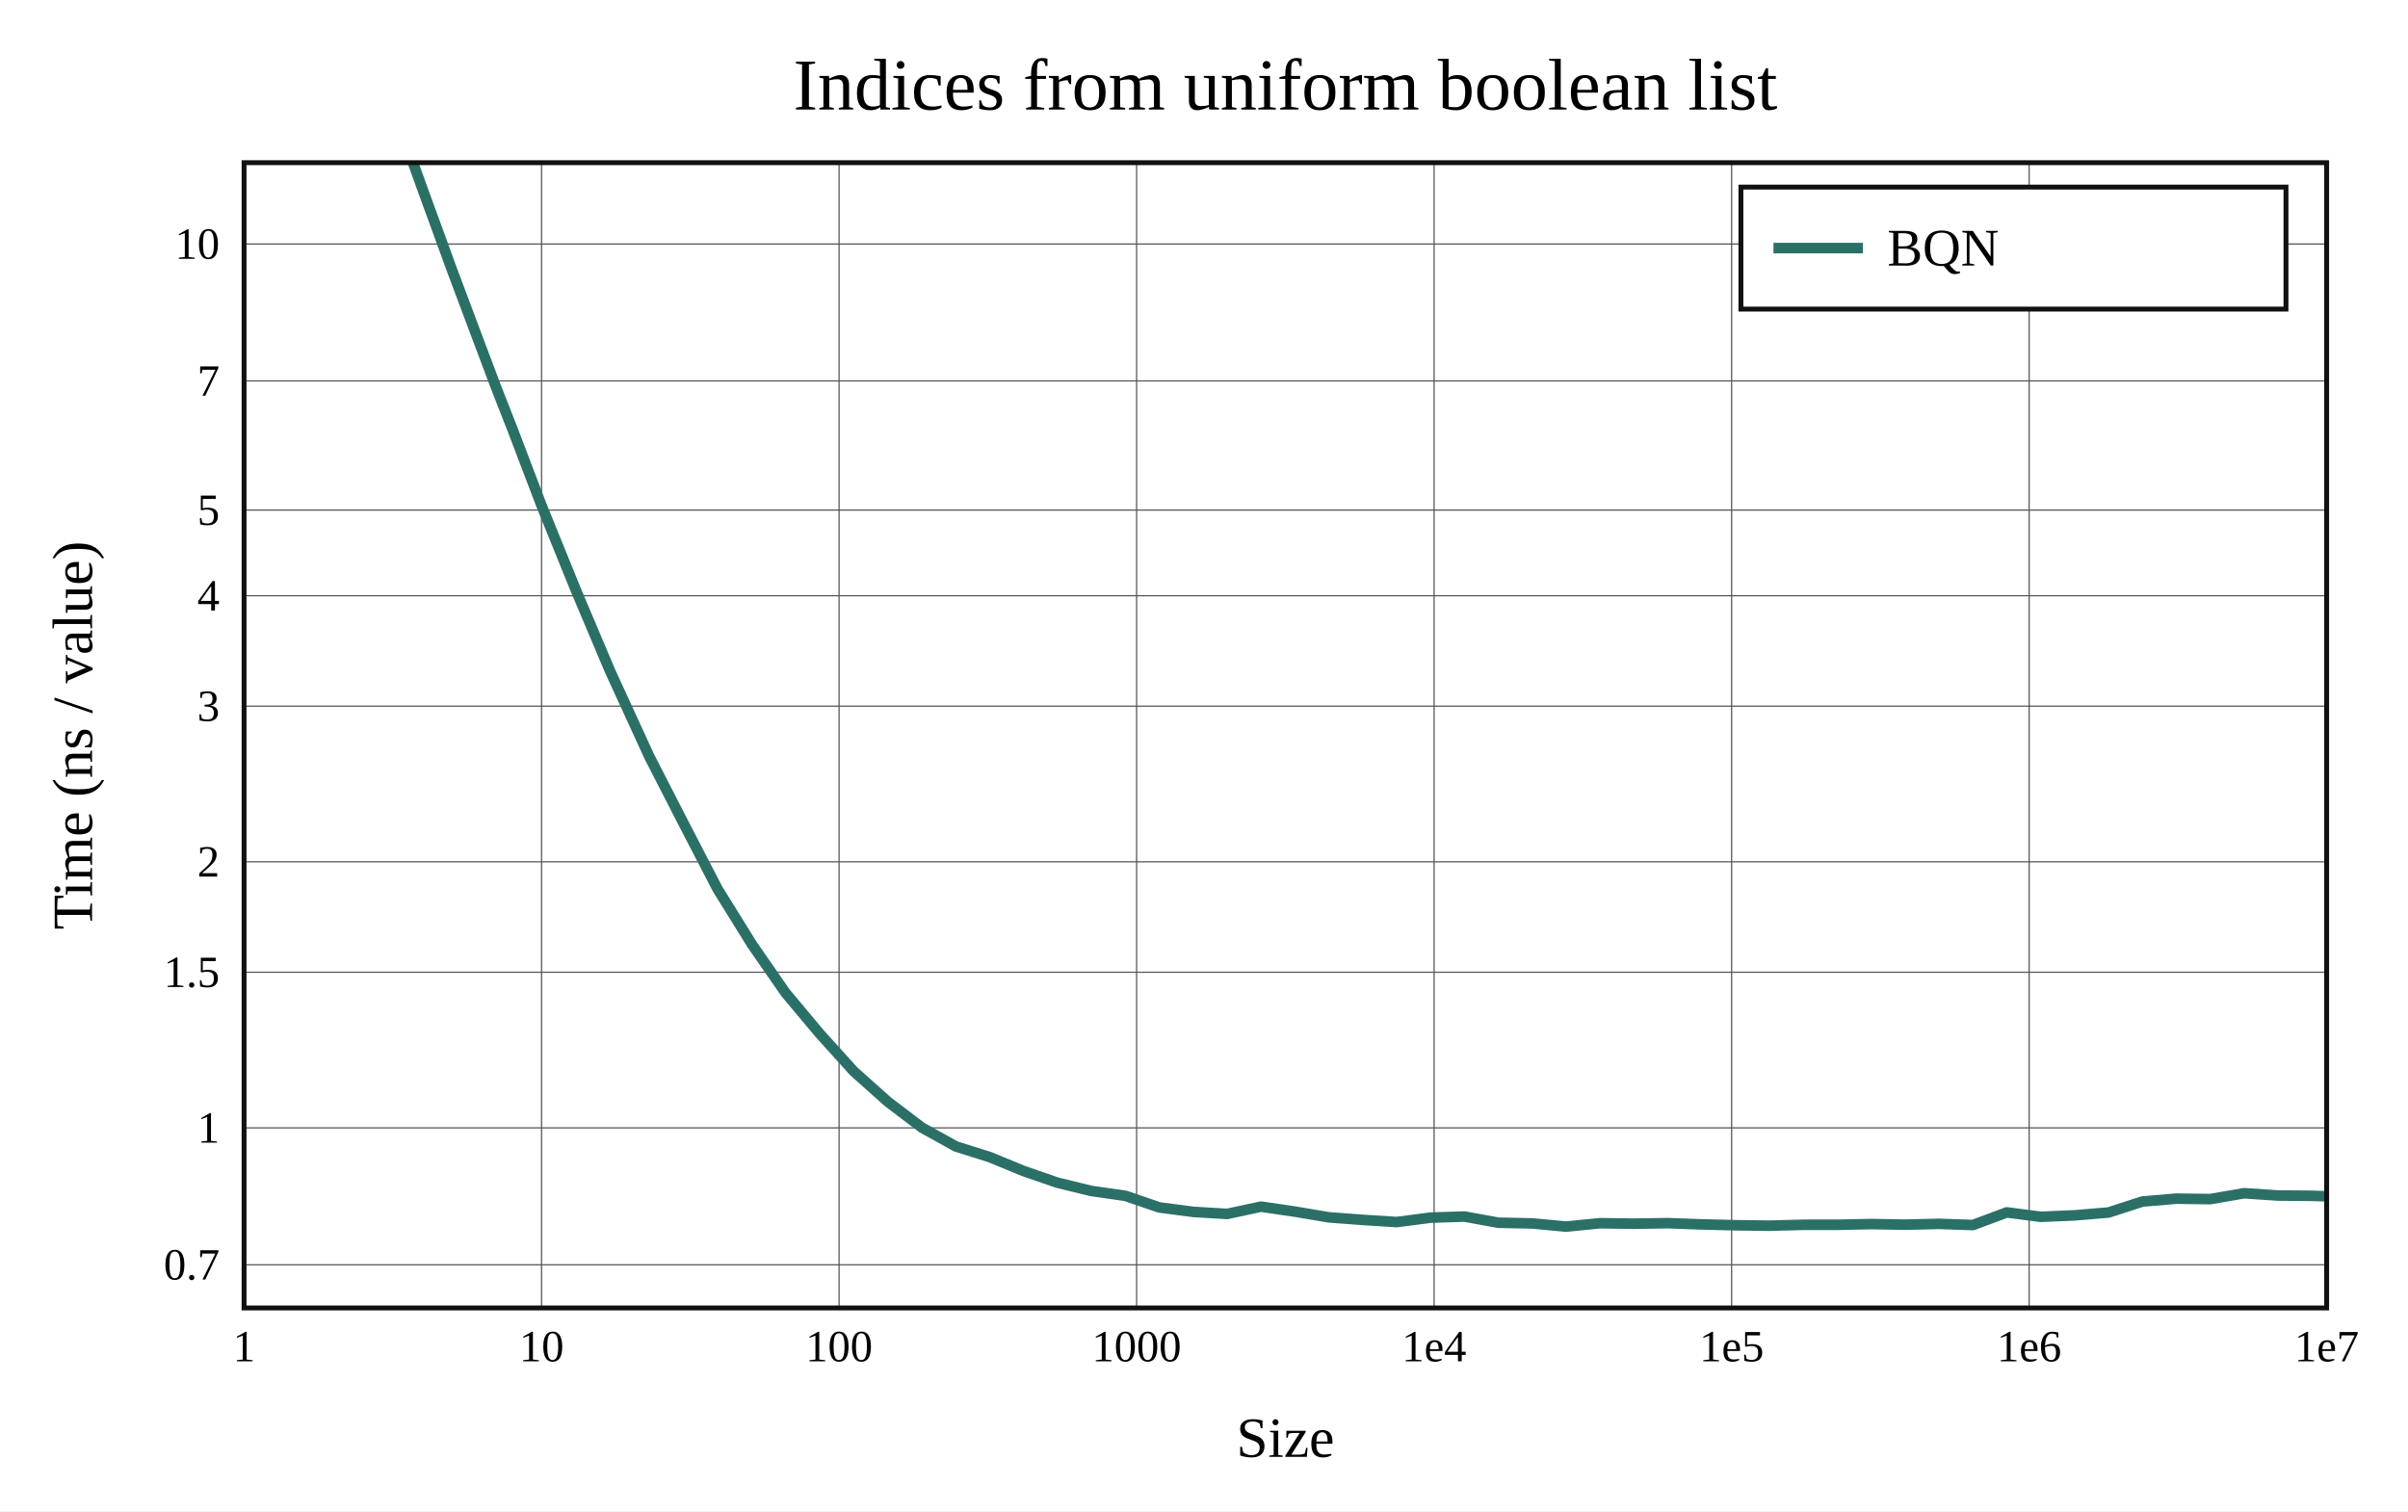
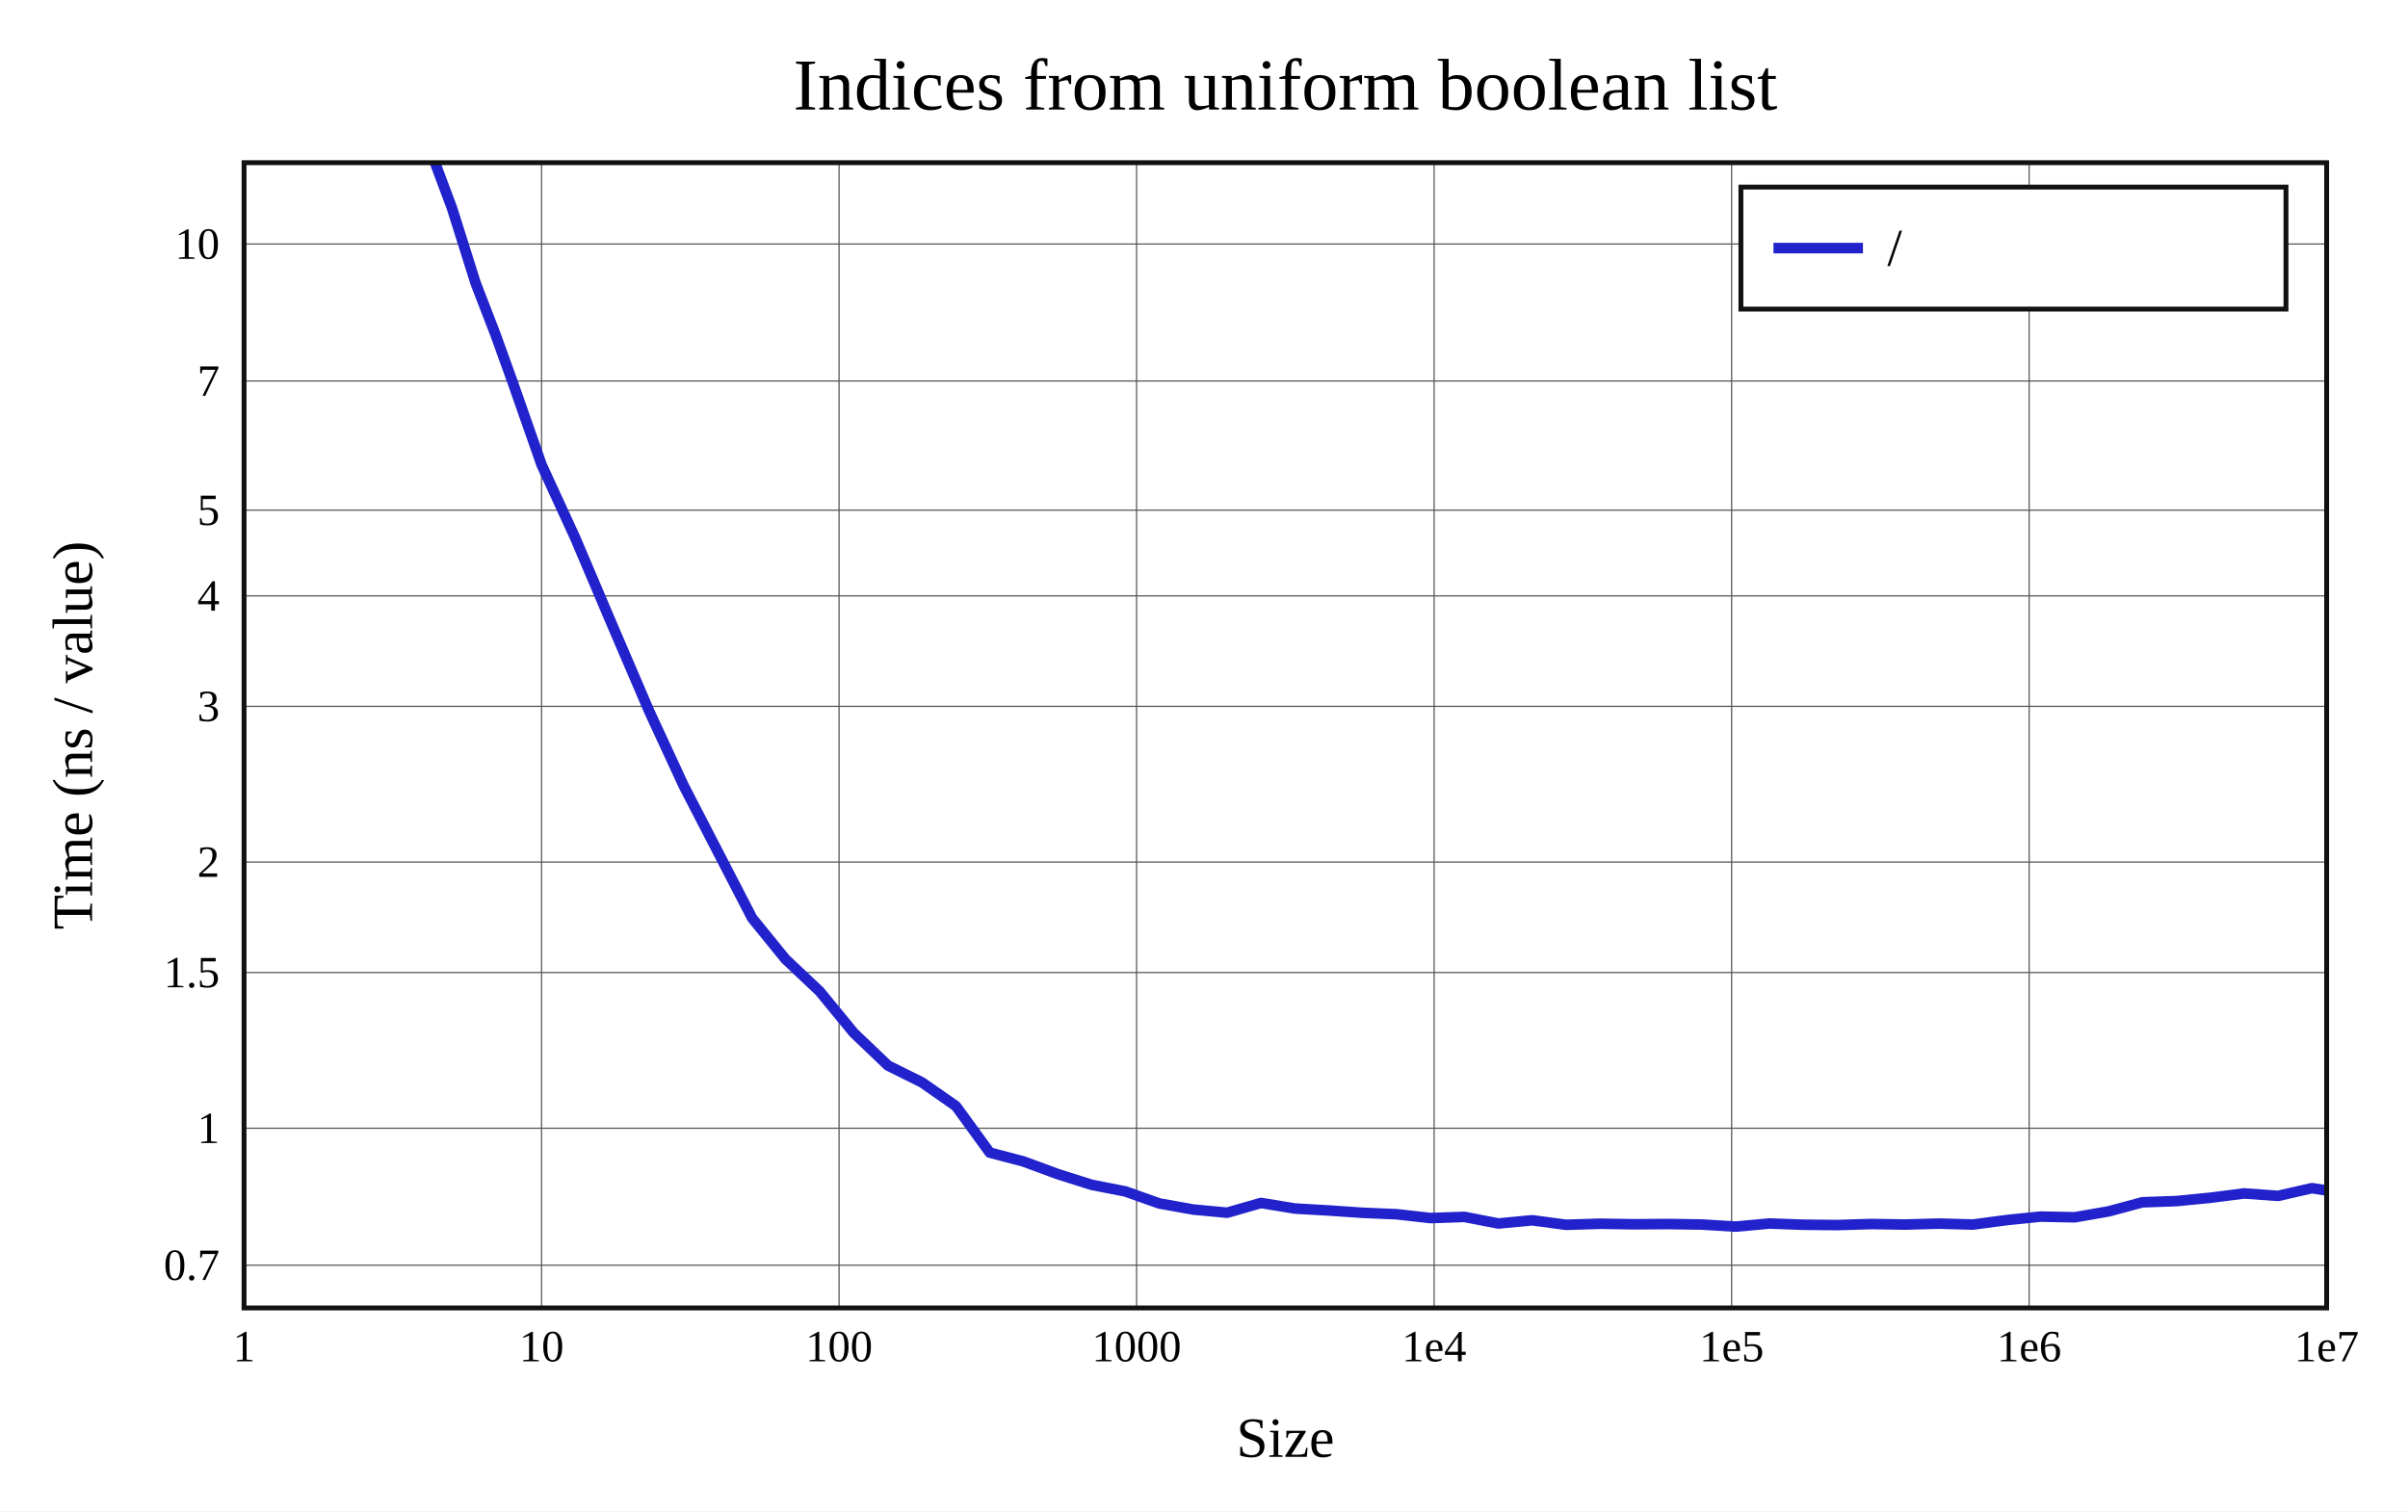
<svg xmlns="http://www.w3.org/2000/svg" viewBox="-60 -40 592 371.6" height="557.4" width="888">
  <g stroke-width="2.6" font-size="14px" text-anchor="middle">
    <defs>
      <clipPath id="clip">
        <rect x="0" y="0" width="512" height="281.6" />
      </clipPath>
    </defs>
    <rect fill="white" x="-60" y="-40" width="592" height="371.6" />
    <text dy="0.33em" font-size="18px" x="256" y="-19">Indices from uniform boolean list</text>
    <text dy="0.33em" x="256" y="313.6">Size</text>
    <text dy="0.33em" transform="rotate(-90)" x="-140.8" y="-42">Time (ns / value)</text>
    <g stroke-width="0.3" stroke="#555">
      <path d="M73.142 0v281.6" />
      <path d="M146.285 0v281.6" />
      <path d="M219.428 0v281.6" />
      <path d="M292.571 0v281.6" />
      <path d="M365.714 0v281.6" />
      <path d="M438.857 0v281.6" />
-       <path d="M0 270.989h512" />
-       <path d="M0 237.325h512" />
-       <path d="M0 199.056h512" />
-       <path d="M0 171.903h512" />
-       <path d="M0 133.634h512" />
-       <path d="M0 106.482h512" />
-       <path d="M0 85.421h512" />
-       <path d="M0 53.664h512" />
+       <path d="M0 271.09h512" />
+       <path d="M0 237.413h512" />
+       <path d="M0 199.128h512" />
+       <path d="M0 171.965h512" />
+       <path d="M0 133.68h512" />
+       <path d="M0 106.517h512" />
+       <path d="M0 85.447h512" />
+       <path d="M0 53.677h512" />
      <path d="M0 20h512" />
    </g>
    <g font-size="11px">
      <text dy="0.33em" x="0" y="291.1">1</text>
      <text dy="0.33em" x="73.142" y="291.1">10</text>
      <text dy="0.33em" x="146.285" y="291.1">100</text>
      <text dy="0.33em" x="219.428" y="291.1">1000</text>
      <text dy="0.33em" x="292.571" y="291.1">1e4</text>
      <text dy="0.33em" x="365.714" y="291.1">1e5</text>
      <text dy="0.33em" x="438.857" y="291.1">1e6</text>
      <text dy="0.33em" x="512" y="291.1">1e7</text>
      <g text-anchor="end">
-         <text dy="0.33em" x="-6" y="270.989">0.7</text>
-         <text dy="0.33em" x="-6" y="237.325">1</text>
-         <text dy="0.33em" x="-6" y="199.056">1.5</text>
-         <text dy="0.33em" x="-6" y="171.903">2</text>
-         <text dy="0.33em" x="-6" y="133.634">3</text>
-         <text dy="0.33em" x="-6" y="106.482">4</text>
-         <text dy="0.33em" x="-6" y="85.421">5</text>
-         <text dy="0.33em" x="-6" y="53.664">7</text>
+         <text dy="0.33em" x="-6" y="271.09">0.7</text>
+         <text dy="0.33em" x="-6" y="237.413">1</text>
+         <text dy="0.33em" x="-6" y="199.128">1.5</text>
+         <text dy="0.33em" x="-6" y="171.965">2</text>
+         <text dy="0.33em" x="-6" y="133.68">3</text>
+         <text dy="0.33em" x="-6" y="106.517">4</text>
+         <text dy="0.33em" x="-6" y="85.447">5</text>
+         <text dy="0.33em" x="-6" y="53.677">7</text>
        <text dy="0.33em" x="-6" y="20">10</text>
      </g>
    </g>
    <g clip-path="url(#clip)" fill="none" stroke-linecap="round" stroke-linejoin="round">
-       <path stroke="#2b7067" d="M0 -115.208L22.018 -55.231L34.898 -18.369L44.036 6.933L51.124 26.383L56.916 41.829L61.812 54.862L66.054 65.696L73.142 84.312L81.476 104.858L89.998 125.023L99.6 145.962L108.04 162.419L116.375 178.528L124.896 192.258L133.086 204.074L141.494 214.119L149.885 223.41L158.306 230.928L166.674 237.276L175.008 241.894L183.332 244.517L191.644 247.937L199.972 250.812L208.324 252.845L216.676 254.035L225.007 256.888L233.349 257.981L241.684 258.482L250.012 256.694L258.349 257.917L266.686 259.325L275.025 259.949L283.356 260.481L291.692 259.401L300.028 259.131L308.363 260.645L316.697 260.821L325.03 261.6L333.364 260.77L341.699 260.887L350.033 260.756L358.368 261.061L366.702 261.27L375.036 261.376L383.37 261.156L391.704 261.155L400.038 260.976L408.372 261.128L416.707 260.925L425.041 261.217L433.375 258.108L441.709 259.192L450.043 258.838L458.377 258.133L466.711 255.435L475.046 254.729L483.38 254.839L491.714 253.398L500.048 253.96L508.382 254.034L516.716 254.317" />
+       <path stroke="#22c" d="M0 -125.731L22.018 -68.289L34.898 -32.607L44.036 -7.788L51.124 11.174L56.916 29.562L61.812 42.249L66.054 54.024L73.142 74.265L81.476 92.402L89.998 112.487L99.6 134.869L108.04 153.112L116.375 169.246L124.896 185.725L133.086 195.815L141.494 203.735L149.885 213.961L158.306 222L166.674 226.155L175.008 231.964L183.332 243.405L191.644 245.594L199.972 248.667L208.324 251.316L216.676 252.959L225.007 255.908L233.349 257.404L241.684 258.185L250.012 255.788L258.349 257.161L266.686 257.639L275.025 258.209L283.356 258.562L291.692 259.5L300.028 259.217L308.363 260.839L316.697 260.05L325.03 261.156L333.364 260.895L341.699 261.027L350.033 260.97L358.368 261.089L366.702 261.6L375.036 260.845L383.37 261.137L391.704 261.224L400.038 260.966L408.372 261.095L416.707 260.864L425.041 261.098L433.375 259.99L441.709 259.142L450.043 259.314L458.377 257.862L466.711 255.623L475.046 255.325L483.38 254.512L491.714 253.443L500.048 254.049L508.382 252.15L516.716 253.439" />
    </g>
    <rect stroke-width="1.2" stroke="#111" fill="none" x="0" y="0" width="512" height="281.6" />
    <g transform="translate(368,6)" text-anchor="start" font-size="13px">
      <rect stroke-width="1.2" stroke="#111" fill="white" x="0" y="0" width="134" height="30" />
-       <path stroke="#2b7067" d="M8 15h22" />
-       <text dy="0.33em" x="36" y="15">BQN</text>
+       <path stroke="#22c" d="M8 15h22" />
+       <text dy="0.33em" x="36" y="15">/</text>
    </g>
  </g>
</svg>
